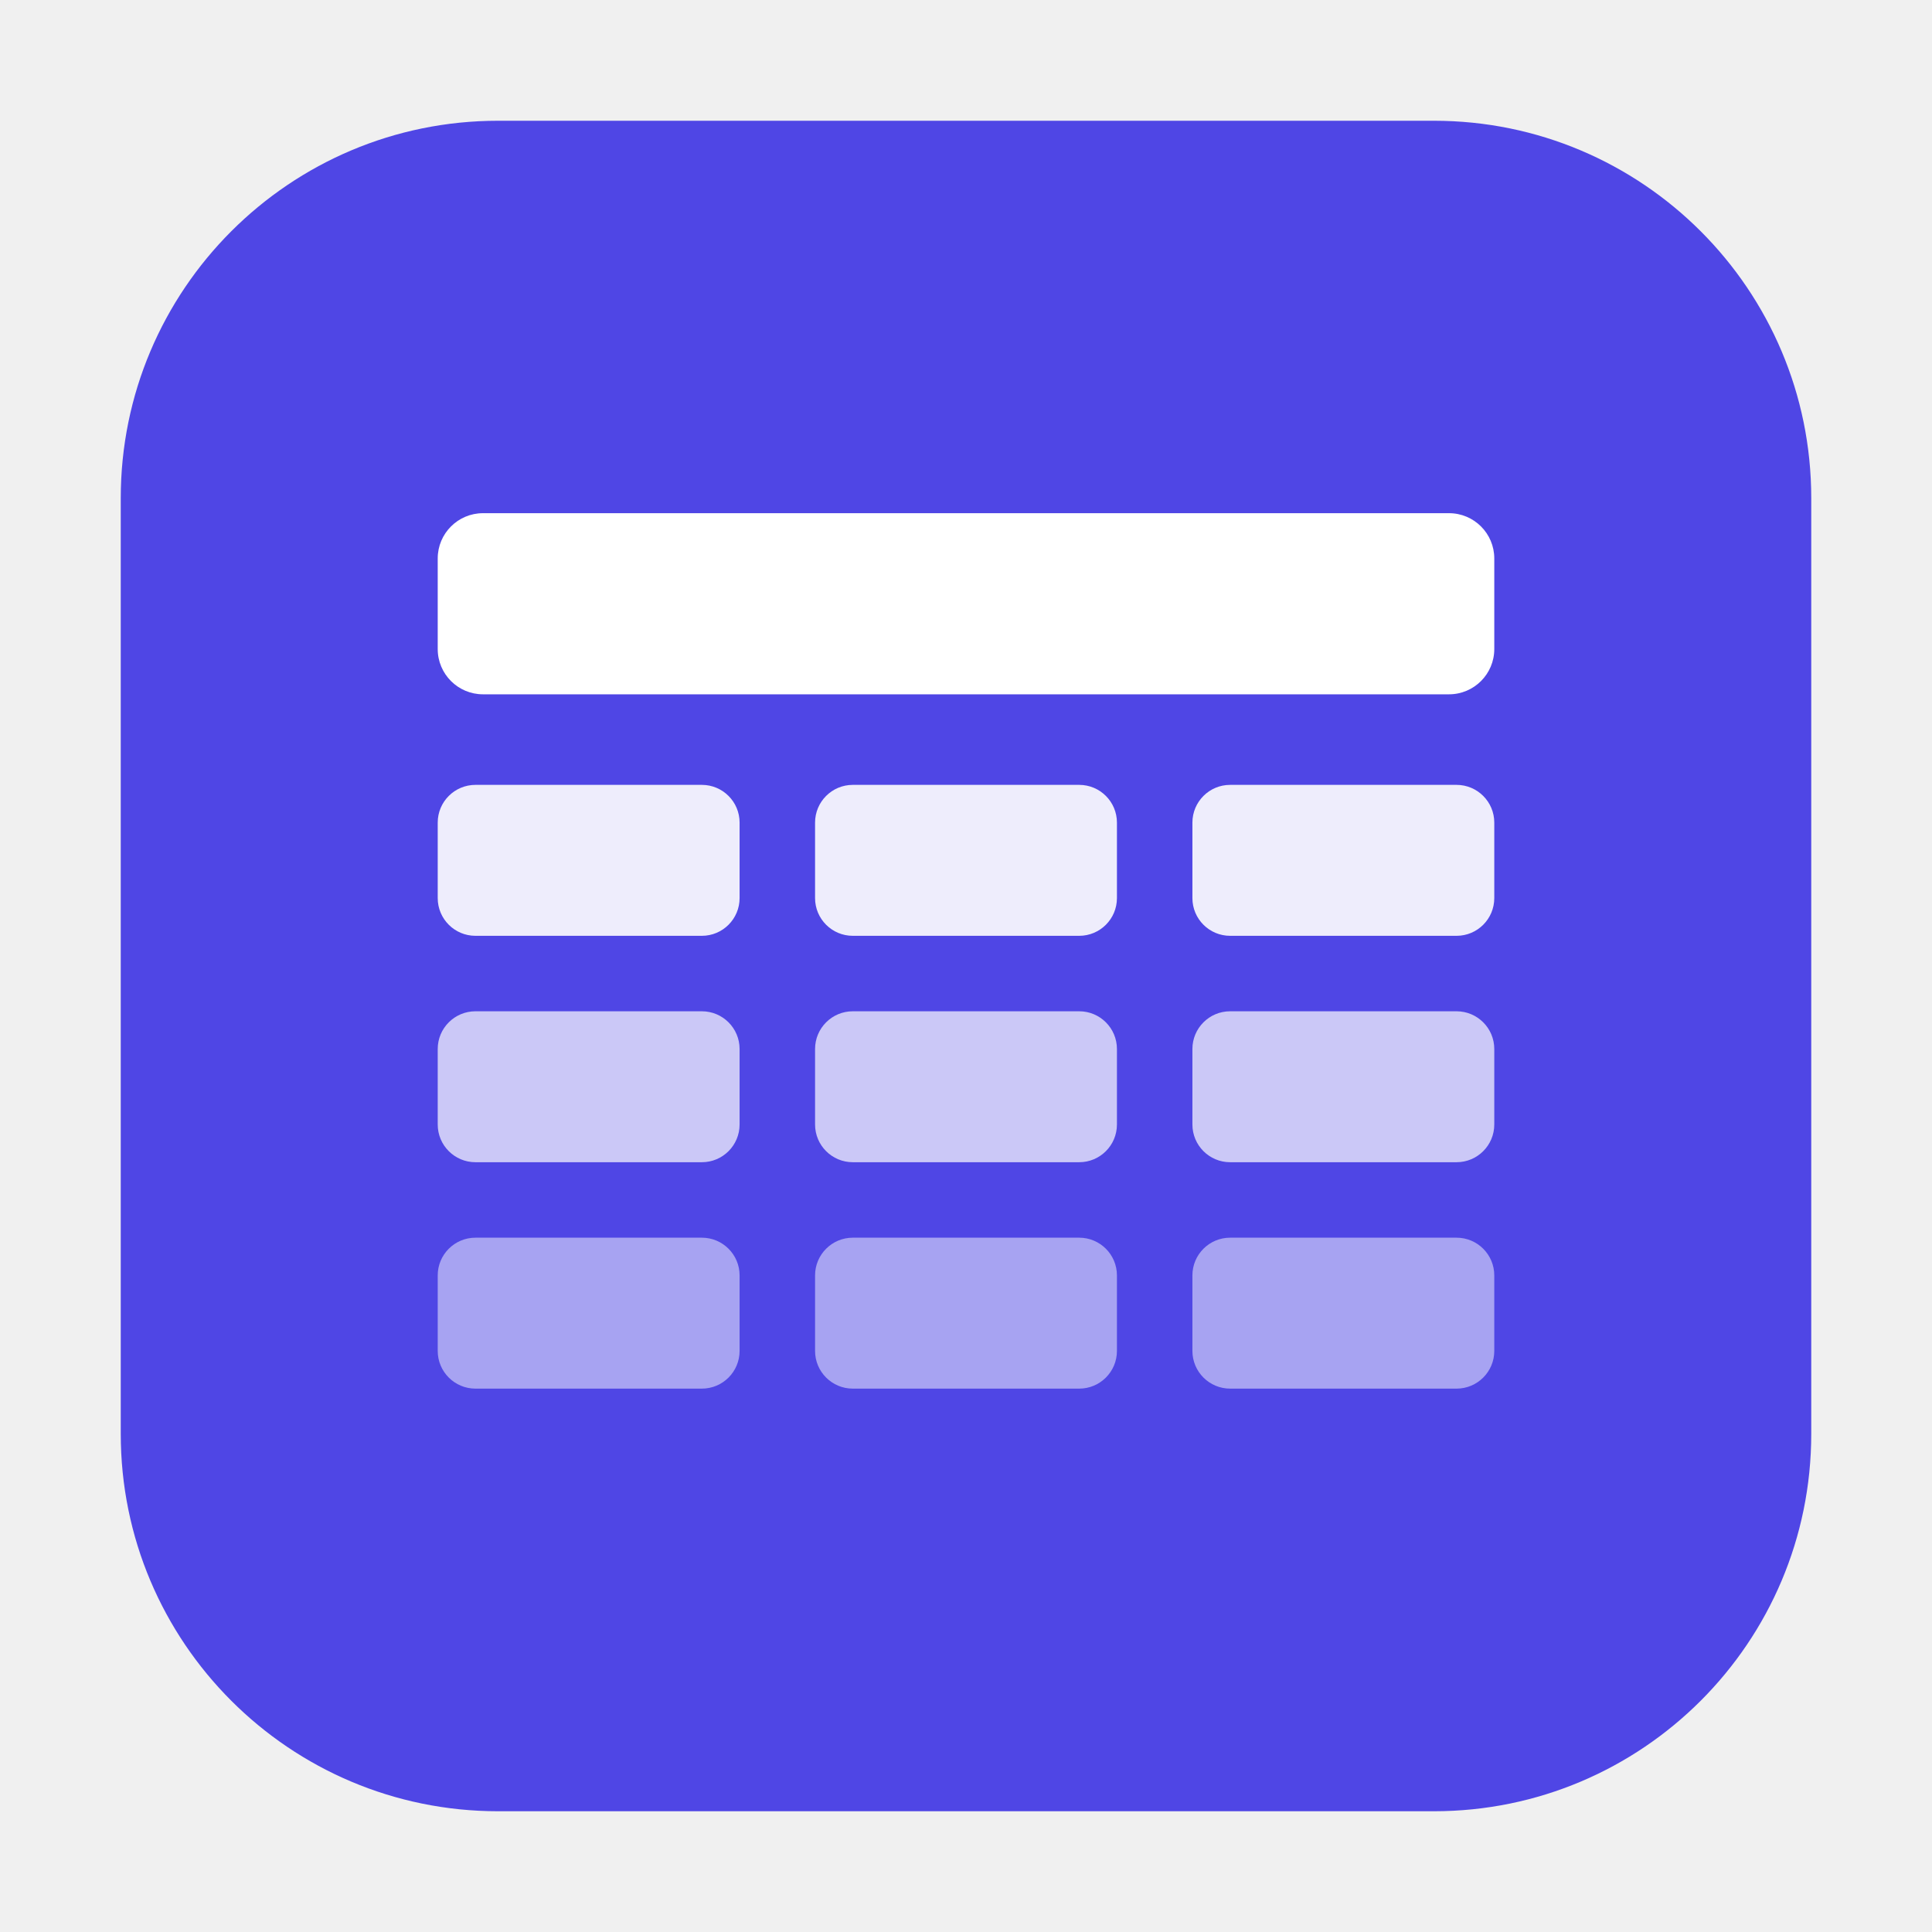
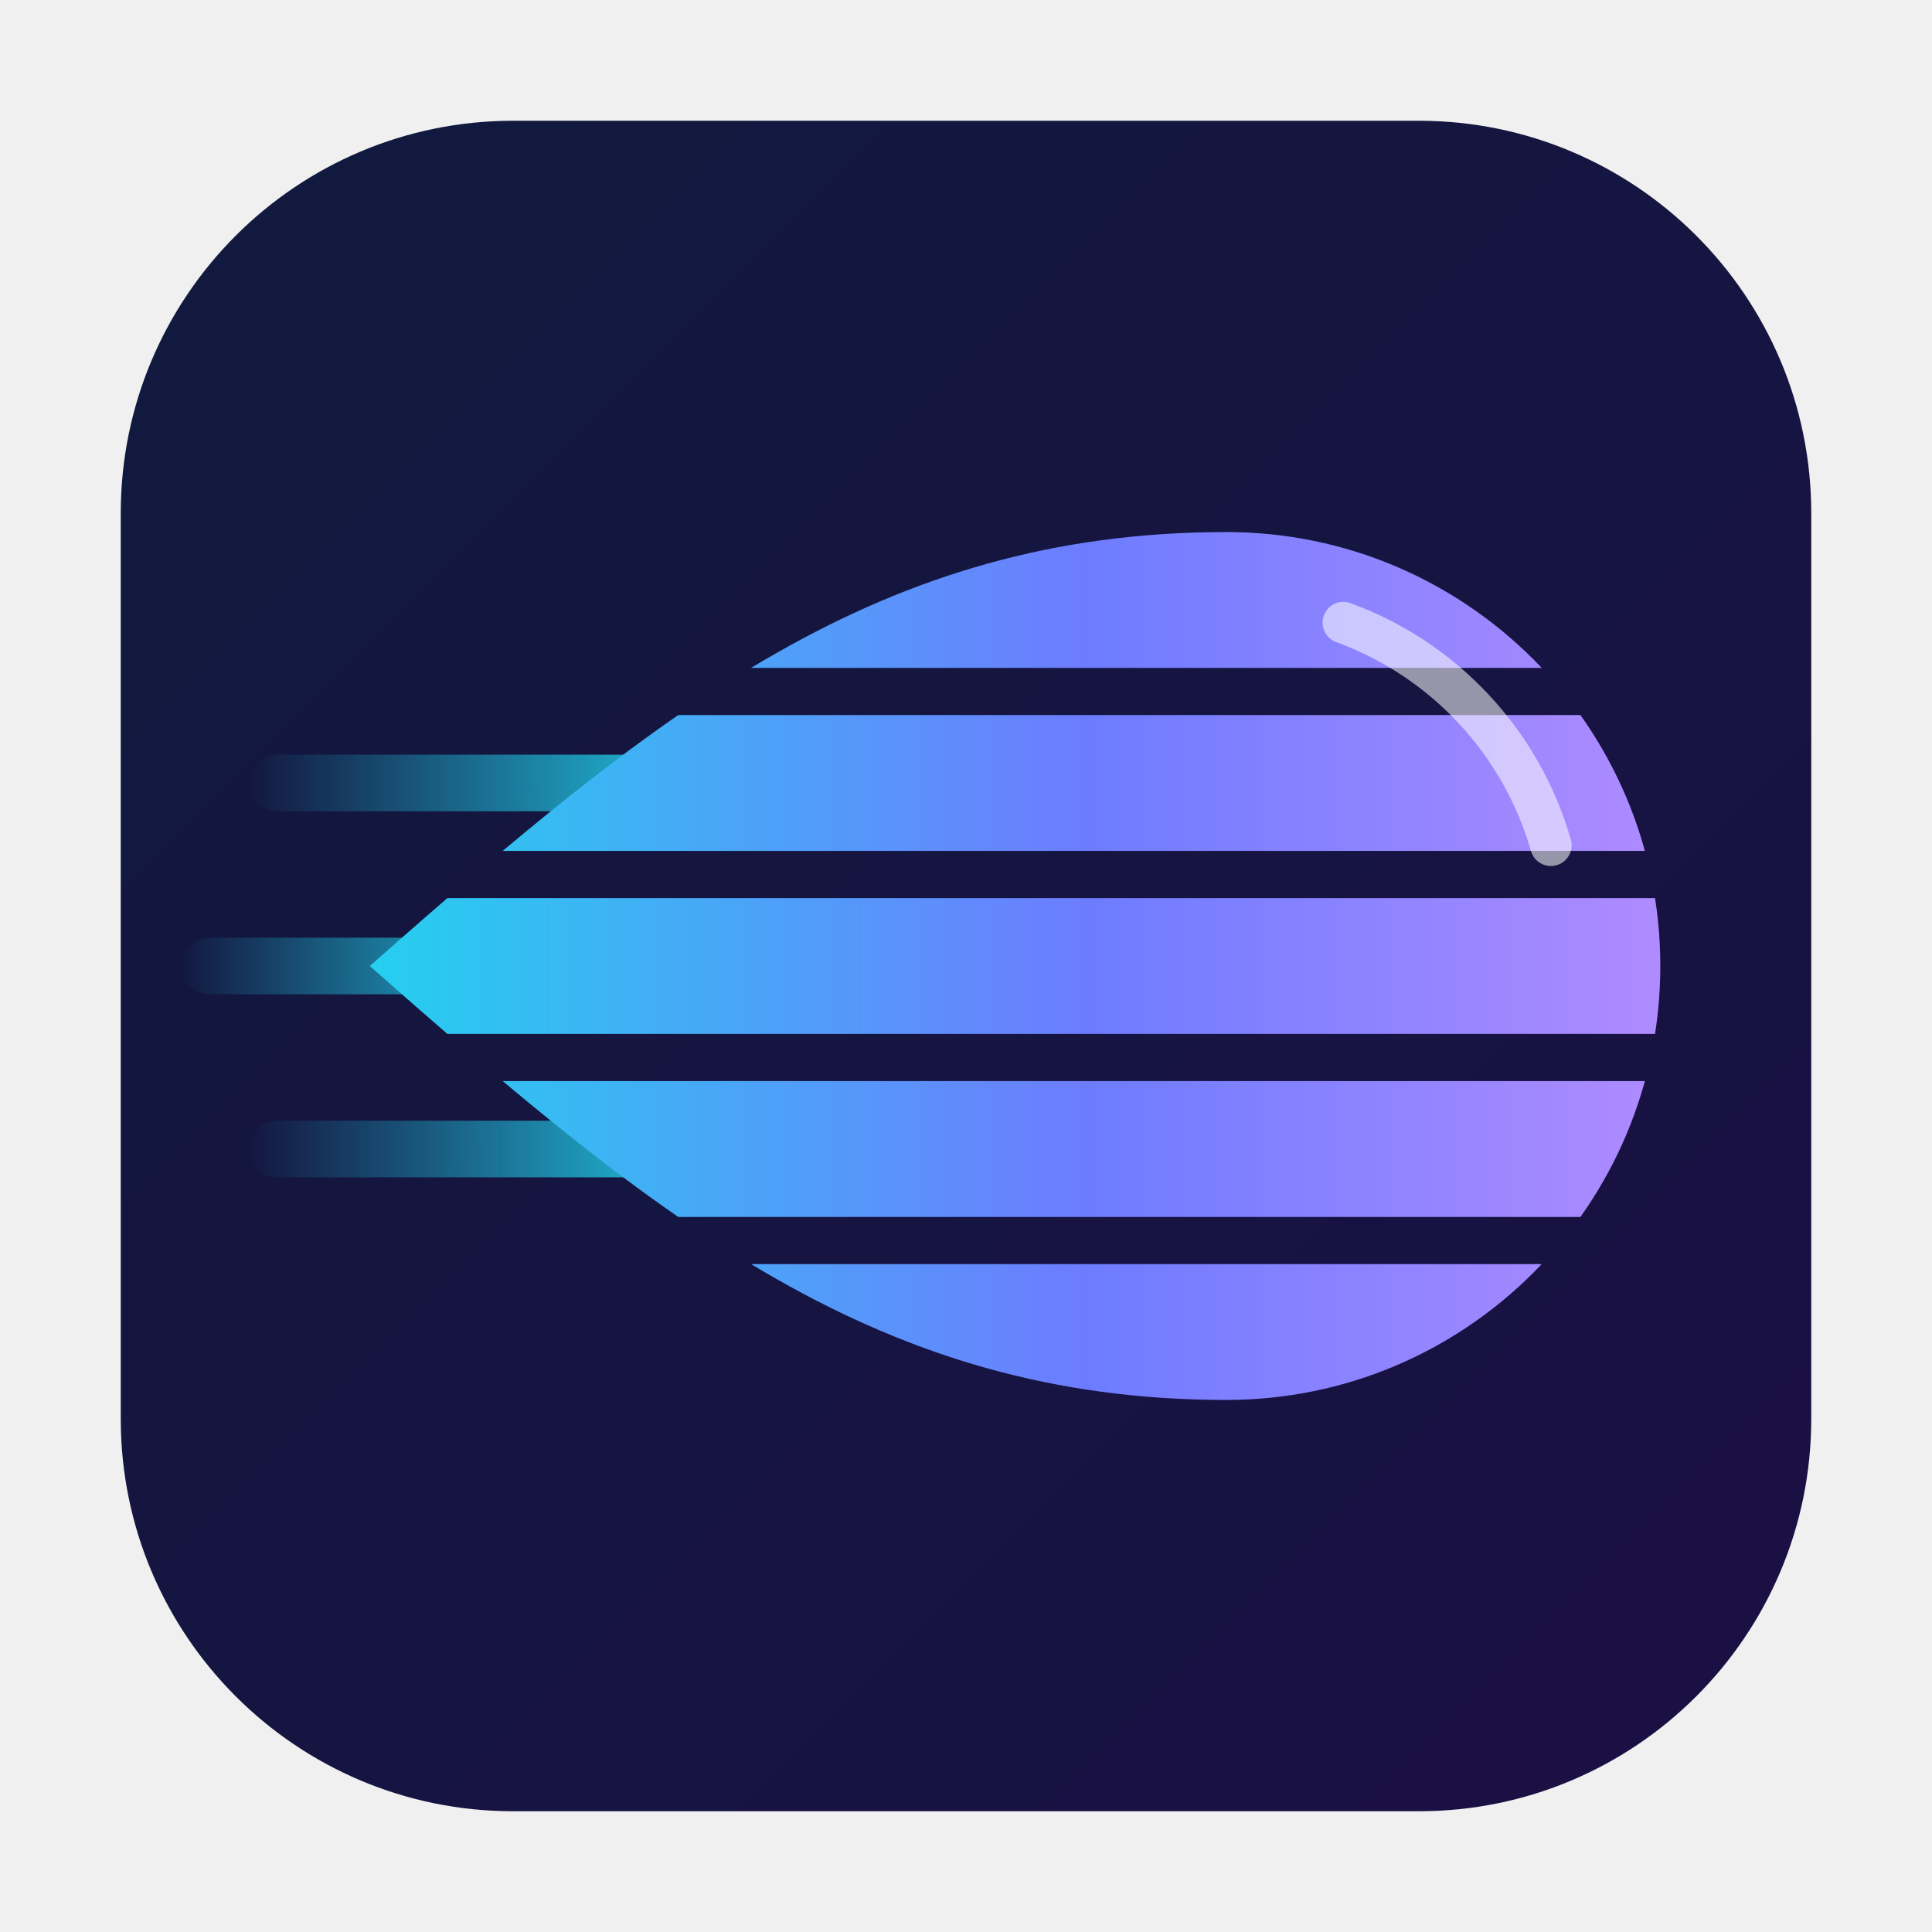
<svg xmlns="http://www.w3.org/2000/svg" width="1024" height="1024" viewBox="0 0 1024 1024">
-   <rect x="64" y="64" width="896" height="896" rx="200" fill="#4f46e5" />
-   <g fill="#ffffff">
-     <rect x="232" y="272" width="560" height="96" rx="24" />
-     <rect x="232" y="416" width="160" height="80" rx="20" opacity="0.9" />
-     <rect x="432" y="416" width="160" height="80" rx="20" opacity="0.9" />
-     <rect x="632" y="416" width="160" height="80" rx="20" opacity="0.9" />
-     <rect x="232" y="536" width="160" height="80" rx="20" opacity="0.7" />
-     <rect x="432" y="536" width="160" height="80" rx="20" opacity="0.7" />
-     <rect x="632" y="536" width="160" height="80" rx="20" opacity="0.7" />
-     <rect x="232" y="656" width="160" height="80" rx="20" opacity="0.5" />
-     <rect x="432" y="656" width="160" height="80" rx="20" opacity="0.5" />
-     <rect x="632" y="656" width="160" height="80" rx="20" opacity="0.5" />
+   <defs>
+     <linearGradient id="tile" x1="0" y1="0" x2="1" y2="1">
+       <stop offset="0" stop-color="#101a3d" />
+       <stop offset="1" stop-color="#1b0f45" />
+     </linearGradient>
+     <linearGradient id="flow" x1="0" y1="0" x2="1" y2="0">
+       <stop offset="0" stop-color="#22d3ee" />
+       <stop offset="0.55" stop-color="#6d7cff" />
+       <stop offset="1" stop-color="#b48cff" />
+     </linearGradient>
+     <linearGradient id="trail" x1="0" y1="0" x2="1" y2="0">
+       <stop offset="0" stop-color="#22d3ee" stop-opacity="0" />
+       <stop offset="1" stop-color="#22d3ee" stop-opacity="0.95" />
+     </linearGradient>
+     <clipPath id="drop">
+       <path d="M 196 512 C 350 376, 466 282, 650 282 A 230 230 0 0 1 650 742 C 466 742, 350 648, 196 512 Z" />
+     </clipPath>
+   </defs>
+   <rect x="64" y="64" width="896" height="896" rx="208" fill="url(#tile)" />
+   <g fill="url(#trail)">
+     <rect x="132" y="400" width="250" height="30" rx="15" />
+     <rect x="96" y="497" width="200" height="30" rx="15" />
+     <rect x="132" y="594" width="250" height="30" rx="15" />
  </g>
+   <g clip-path="url(#drop)" fill="url(#flow)">
+     <rect x="180" y="282" width="720" height="72" />
+     <rect x="180" y="379" width="720" height="72" />
+     <rect x="180" y="476" width="720" height="72" />
+     <rect x="180" y="573" width="720" height="72" />
+     <rect x="180" y="670" width="720" height="72" />
+   </g>
+   <path d="M 712 330 A 178 178 0 0 1 822 448" fill="none" stroke="#ffffff" stroke-opacity="0.55" stroke-width="22" stroke-linecap="round" />
</svg>
